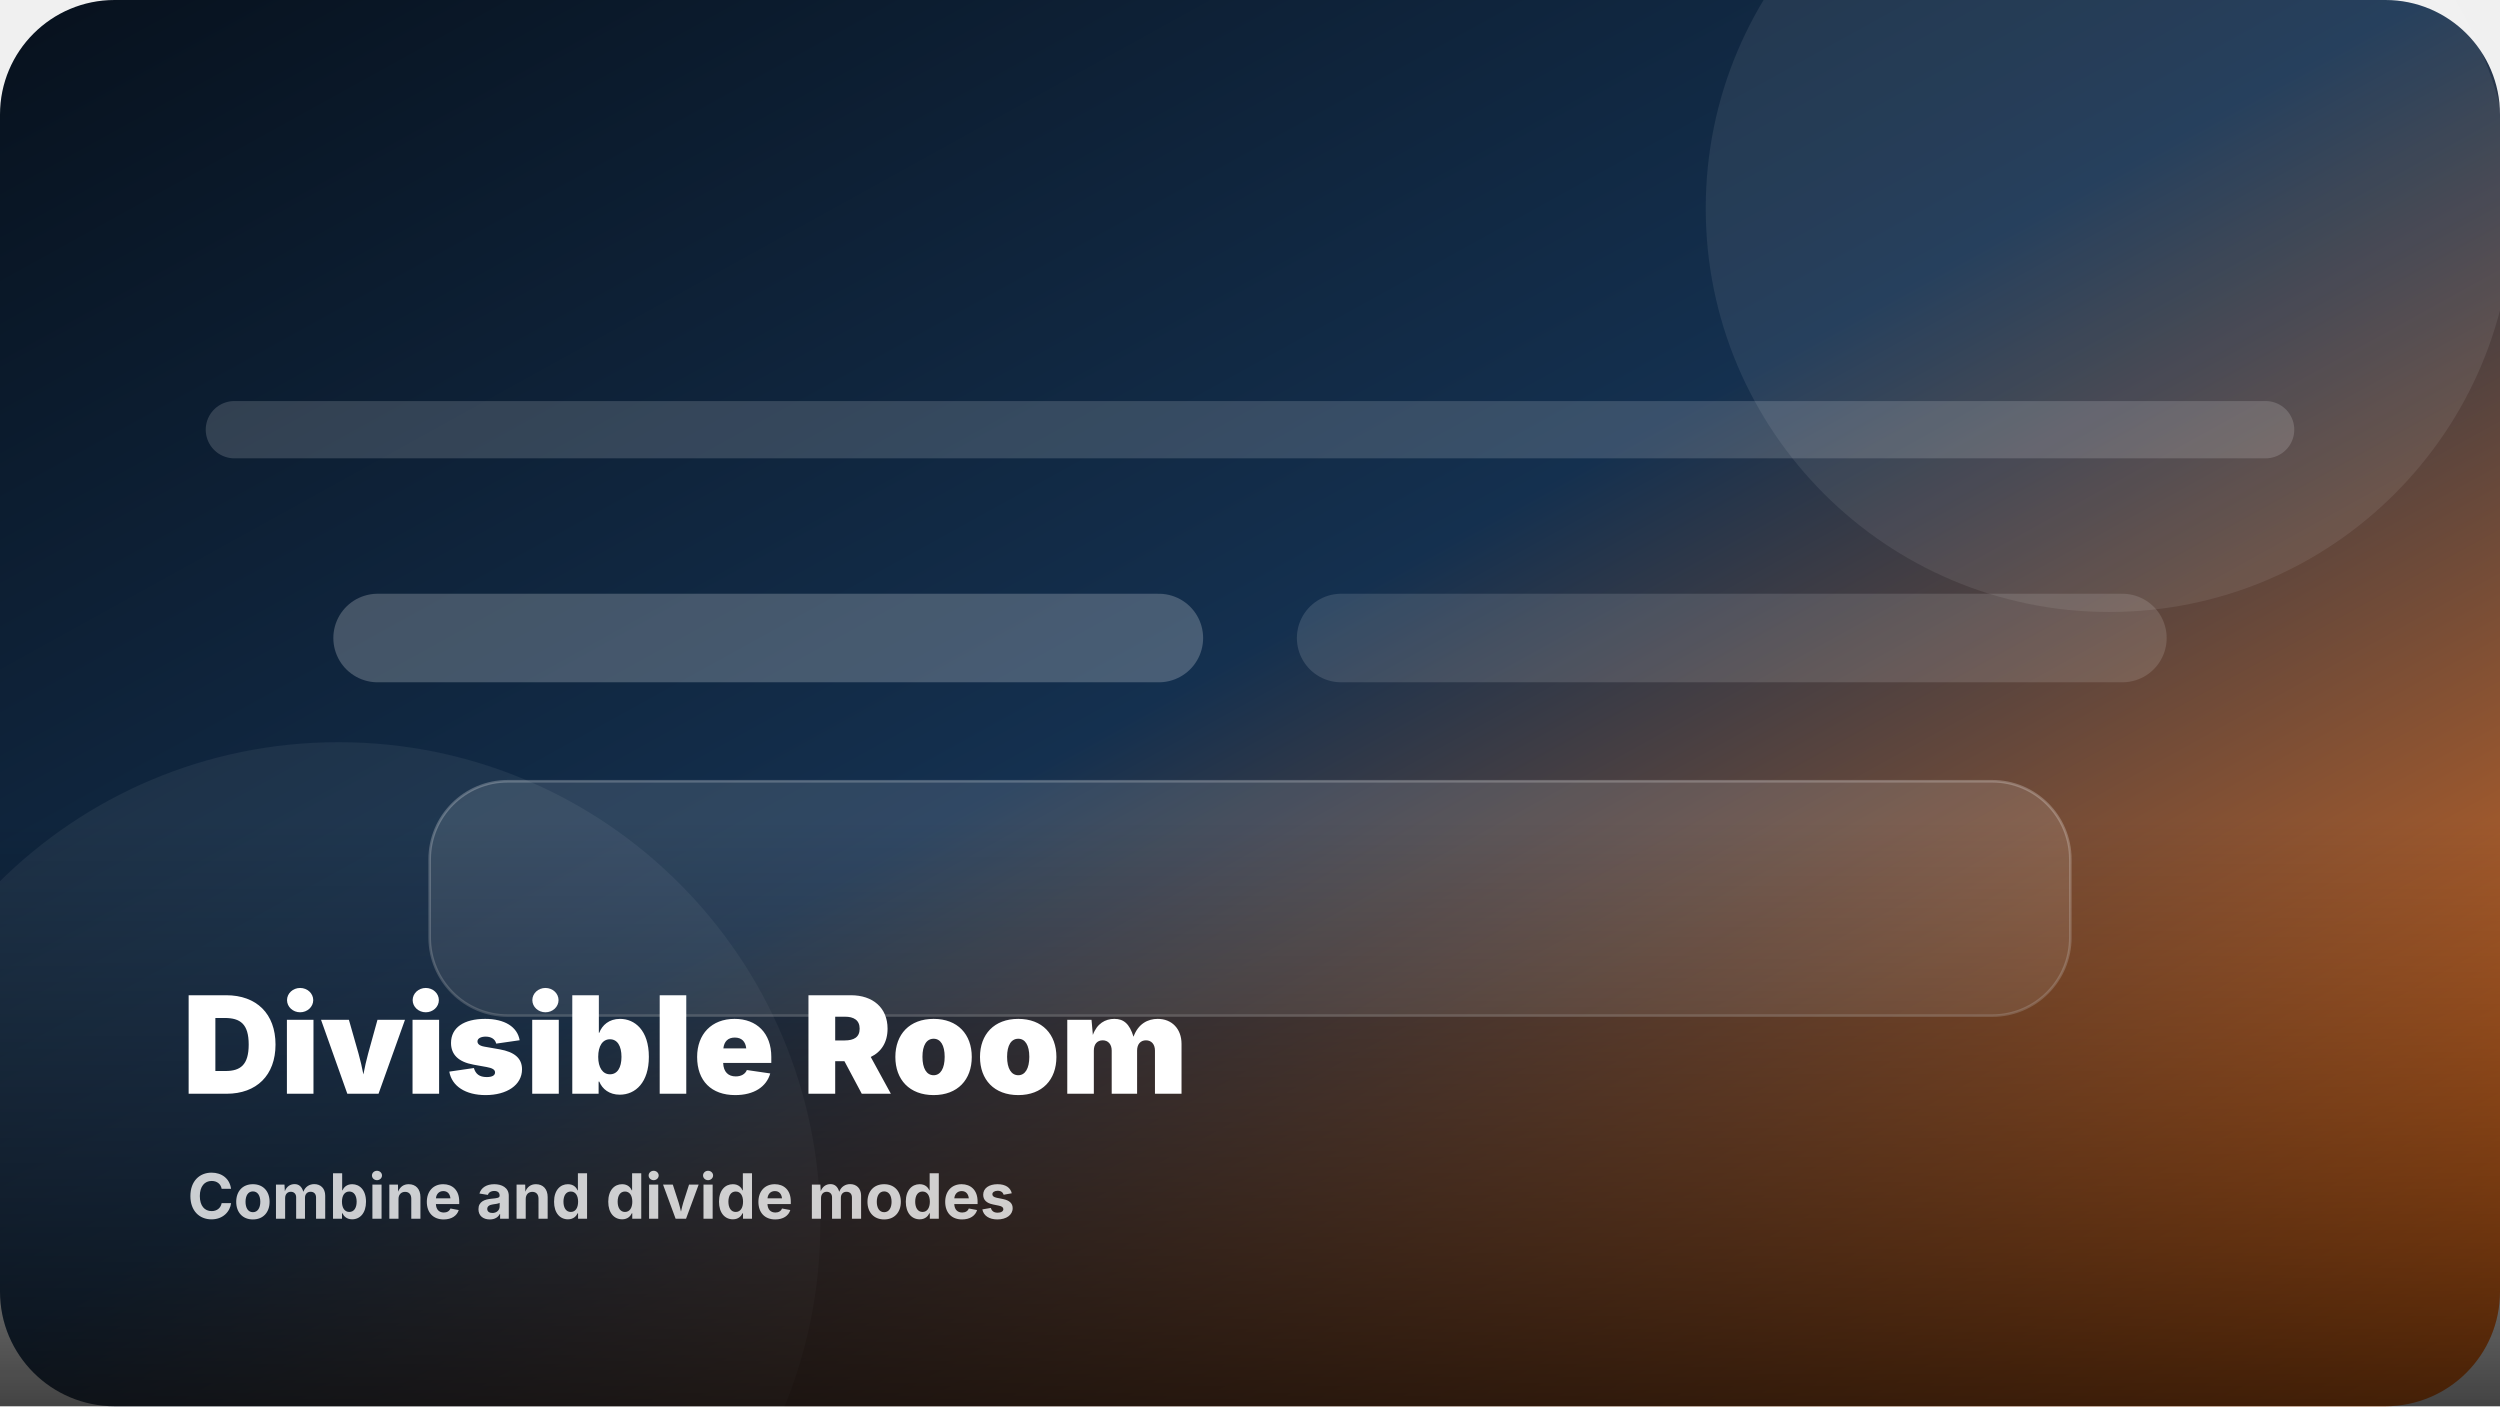
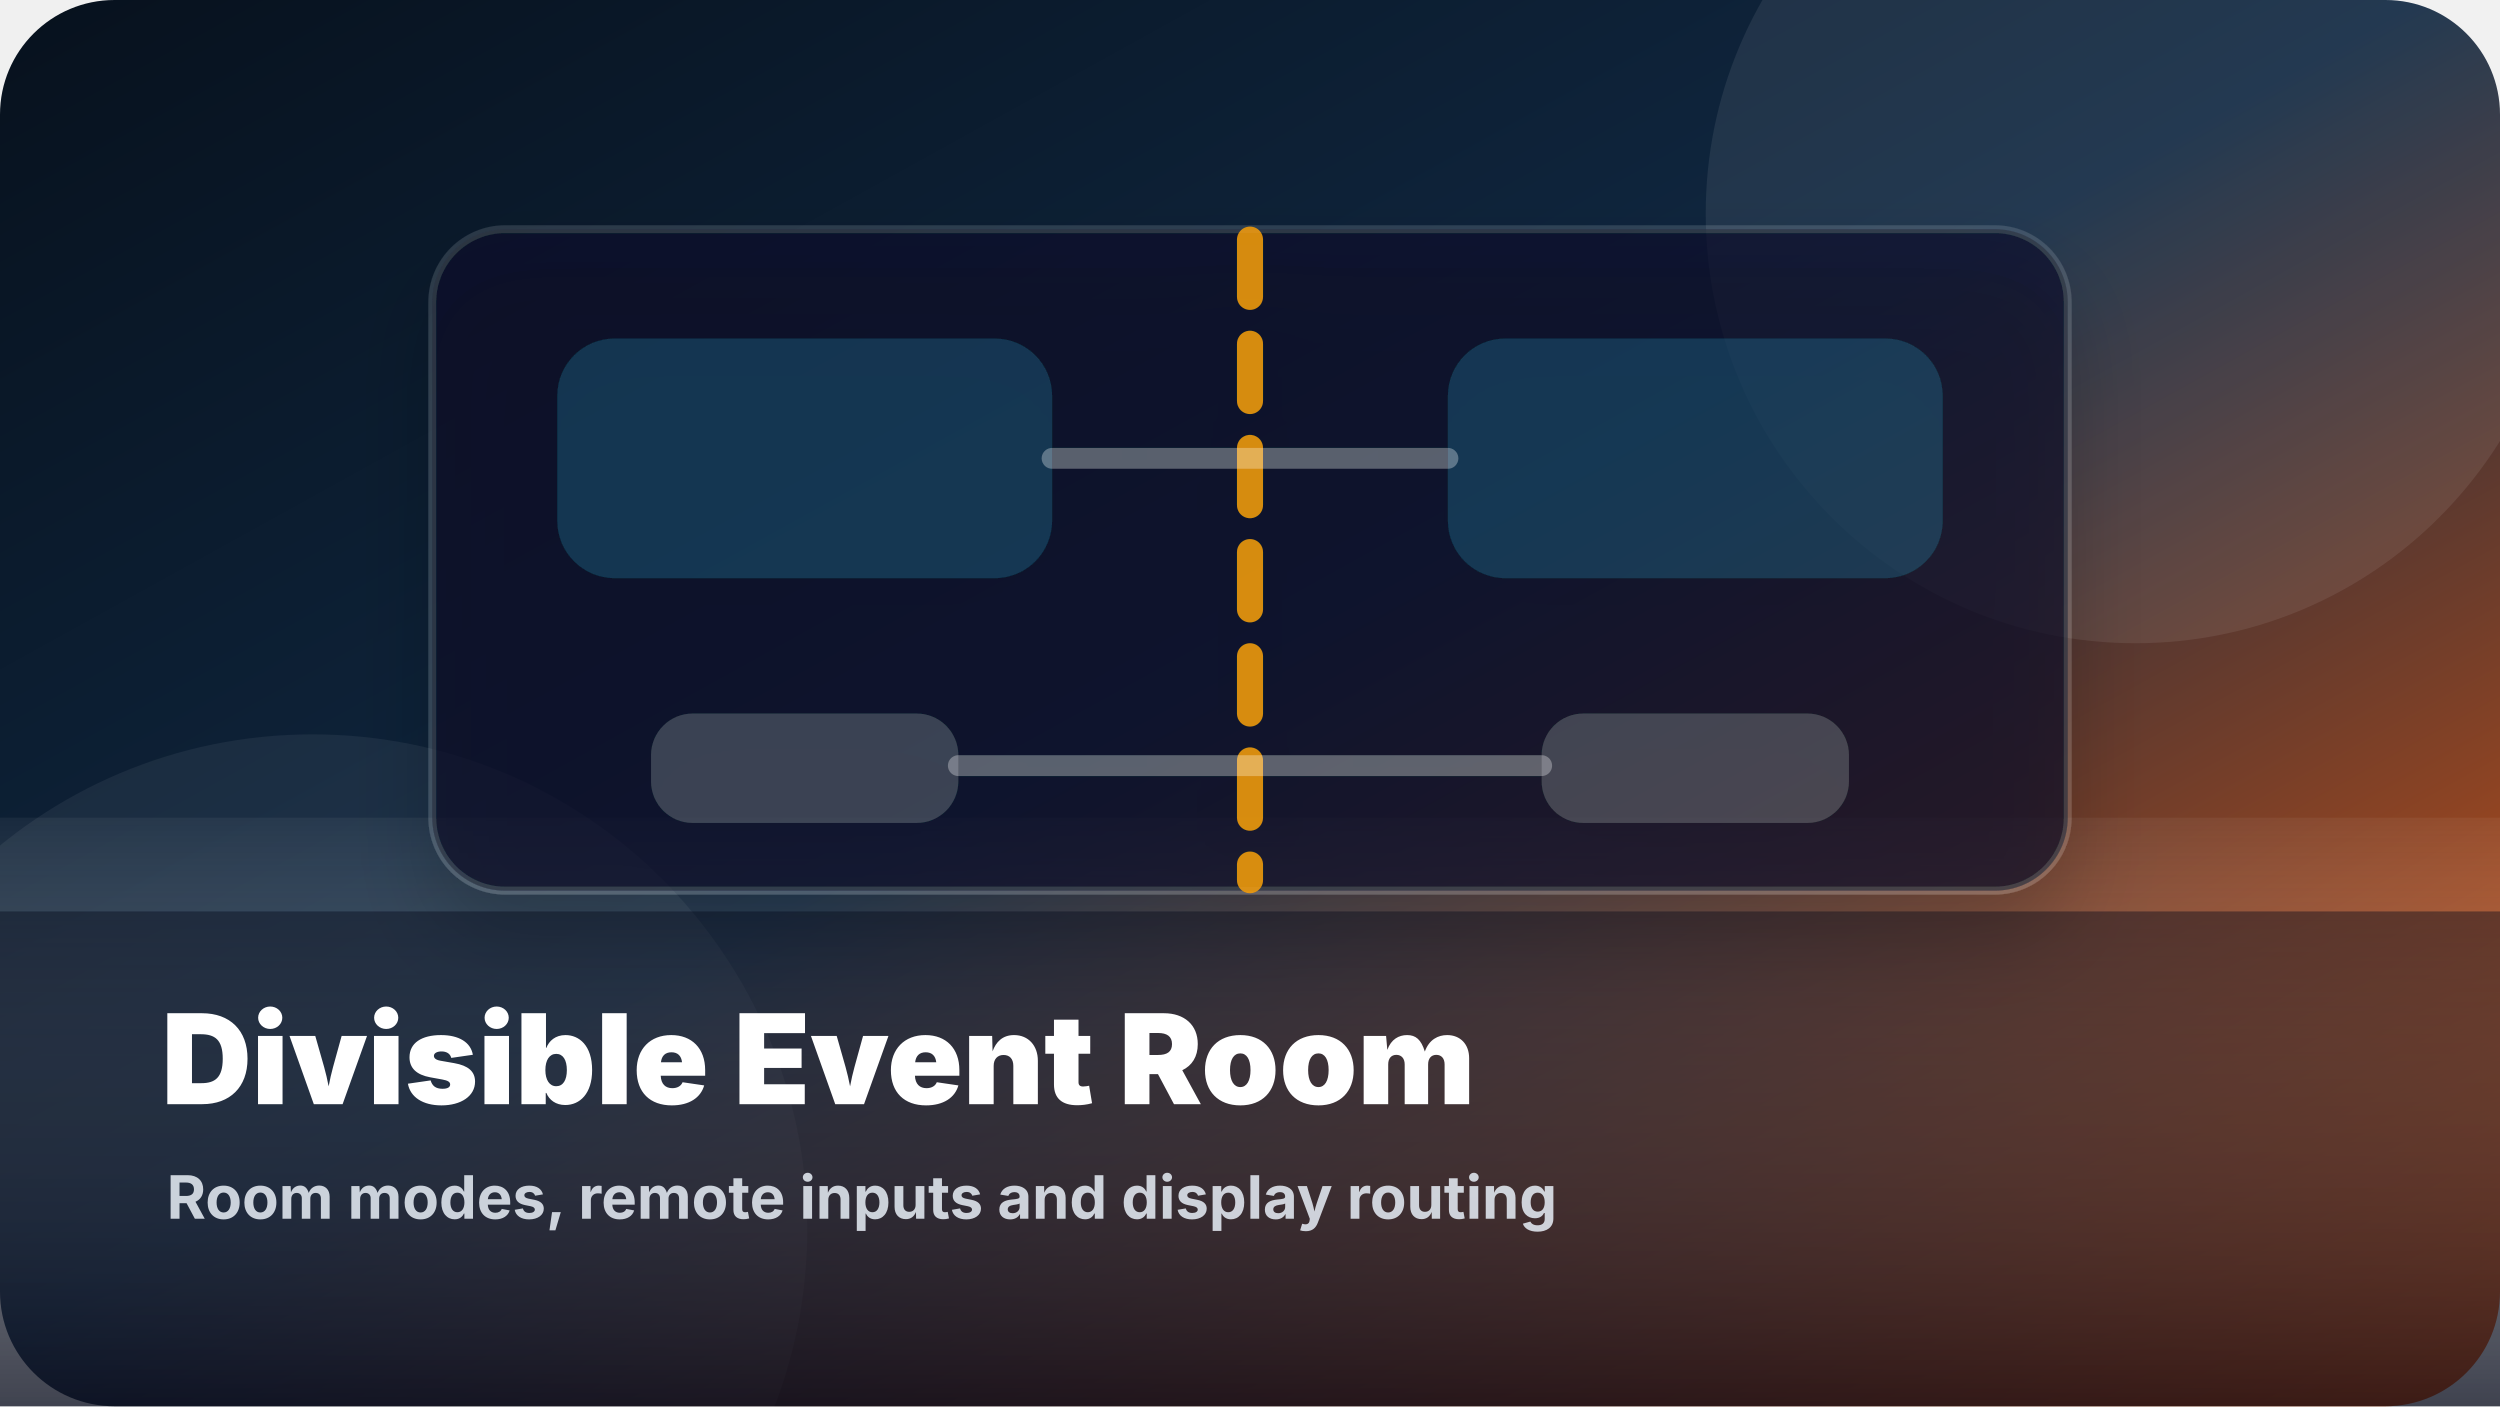
- <svg xmlns="http://www.w3.org/2000/svg" width="960" height="540" viewBox="0 0 960 540">
+ <svg xmlns="http://www.w3.org/2000/svg" width="960" height="540" viewBox="0 0 960 540" role="img" aria-label="Divisible Event Room">
  <defs>
    <linearGradient id="bg" x1="0" y1="0" x2="1" y2="1">
      <stop offset="0%" stop-color="#07111d" />
-       <stop offset="48%" stop-color="#14304f" />
-       <stop offset="100%" stop-color="#f97316" />
+       <stop offset="48%" stop-color="#102842" />
+       <stop offset="100%" stop-color="#ea580c" />
    </linearGradient>
-     <linearGradient id="fade" x1="0" y1="0" x2="0" y2="1">
-       <stop offset="0%" stop-color="rgba(0,0,0,0)" />
-       <stop offset="100%" stop-color="rgba(0,0,0,0.72)" />
+     <linearGradient id="floor" x1="0" y1="0" x2="0" y2="1">
+       <stop offset="0%" stop-color="#ffffff" stop-opacity="0.05" />
+       <stop offset="100%" stop-color="#020617" stop-opacity="0.56" />
    </linearGradient>
+     <filter id="softShadow" x="-20%" y="-20%" width="140%" height="140%">
+       <feDropShadow dx="0" dy="18" stdDeviation="16" flood-color="#000000" flood-opacity="0.28" />
+     </filter>
  </defs>
  <rect width="960" height="540" rx="44" fill="url(#bg)" />
-   <circle cx="810" cy="80" r="155" fill="rgba(255,255,255,0.08)" />
-   <circle cx="130" cy="470" r="185" fill="rgba(255,255,255,0.06)" />
-   <path d="M90 165h780" stroke="rgba(255,255,255,0.16)" stroke-width="22" stroke-linecap="round" />
-   <path d="M145 245h300" stroke="rgba(255,255,255,0.22)" stroke-width="34" stroke-linecap="round" />
-   <path d="M515 245h300" stroke="rgba(255,255,255,0.13)" stroke-width="34" stroke-linecap="round" />
-   <rect x="165" y="300" width="630" height="90" rx="30" fill="rgba(255,255,255,0.12)" stroke="rgba(255,255,255,0.24)" />
-   <rect y="315" width="960" height="225" fill="url(#fade)" />
-   <text x="70" y="420" font-family="Inter, Arial, sans-serif" font-size="52" font-weight="850" fill="#ffffff">Divisible Room</text>
-   <text x="72" y="468" font-family="Inter, Arial, sans-serif" font-size="24" font-weight="700" fill="rgba(255,255,255,0.78)">Combine and divide modes</text>
+   <circle cx="820" cy="82" r="165" fill="#ffffff" opacity="0.08" />
+   <circle cx="120" cy="472" r="190" fill="#ffffff" opacity="0.06" />
+   <rect x="0" y="314" width="960" height="226" fill="url(#floor)" />
+   <g filter="url(#softShadow)">
+     <rect x="166" y="88" width="628" height="254" rx="28" fill="#0f172a" opacity="0.7" stroke="#f8fafc" stroke-opacity="0.18" stroke-width="3" />
+     <path d="M480 92v246" stroke="#f59e0b" stroke-opacity="0.86" stroke-width="10" stroke-dasharray="22 18" stroke-linecap="round" />
+     <rect x="214" y="130" width="190" height="92" rx="22" fill="#38bdf8" opacity="0.18" />
+     <rect x="556" y="130" width="190" height="92" rx="22" fill="#38bdf8" opacity="0.18" />
+     <rect x="250" y="274" width="118" height="42" rx="16" fill="#f8fafc" opacity="0.18" />
+     <rect x="592" y="274" width="118" height="42" rx="16" fill="#f8fafc" opacity="0.18" />
+     <path d="M404 176h76M556 176h-76M368 294h112M592 294H480" stroke="#ffffff" stroke-opacity="0.3" stroke-width="8" stroke-linecap="round" />
+   </g>
+   <rect x="0" y="350" width="960" height="190" fill="#020617" opacity="0.42" />
+   <text x="62" y="424" font-family="Inter, Arial, sans-serif" font-size="48" font-weight="850" fill="#ffffff">Divisible Event Room</text>
+   <text x="64" y="468" font-family="Inter, Arial, sans-serif" font-size="23" font-weight="700" fill="#e2e8f0" opacity="0.88">Room modes, remote inputs and display routing</text>
</svg>
